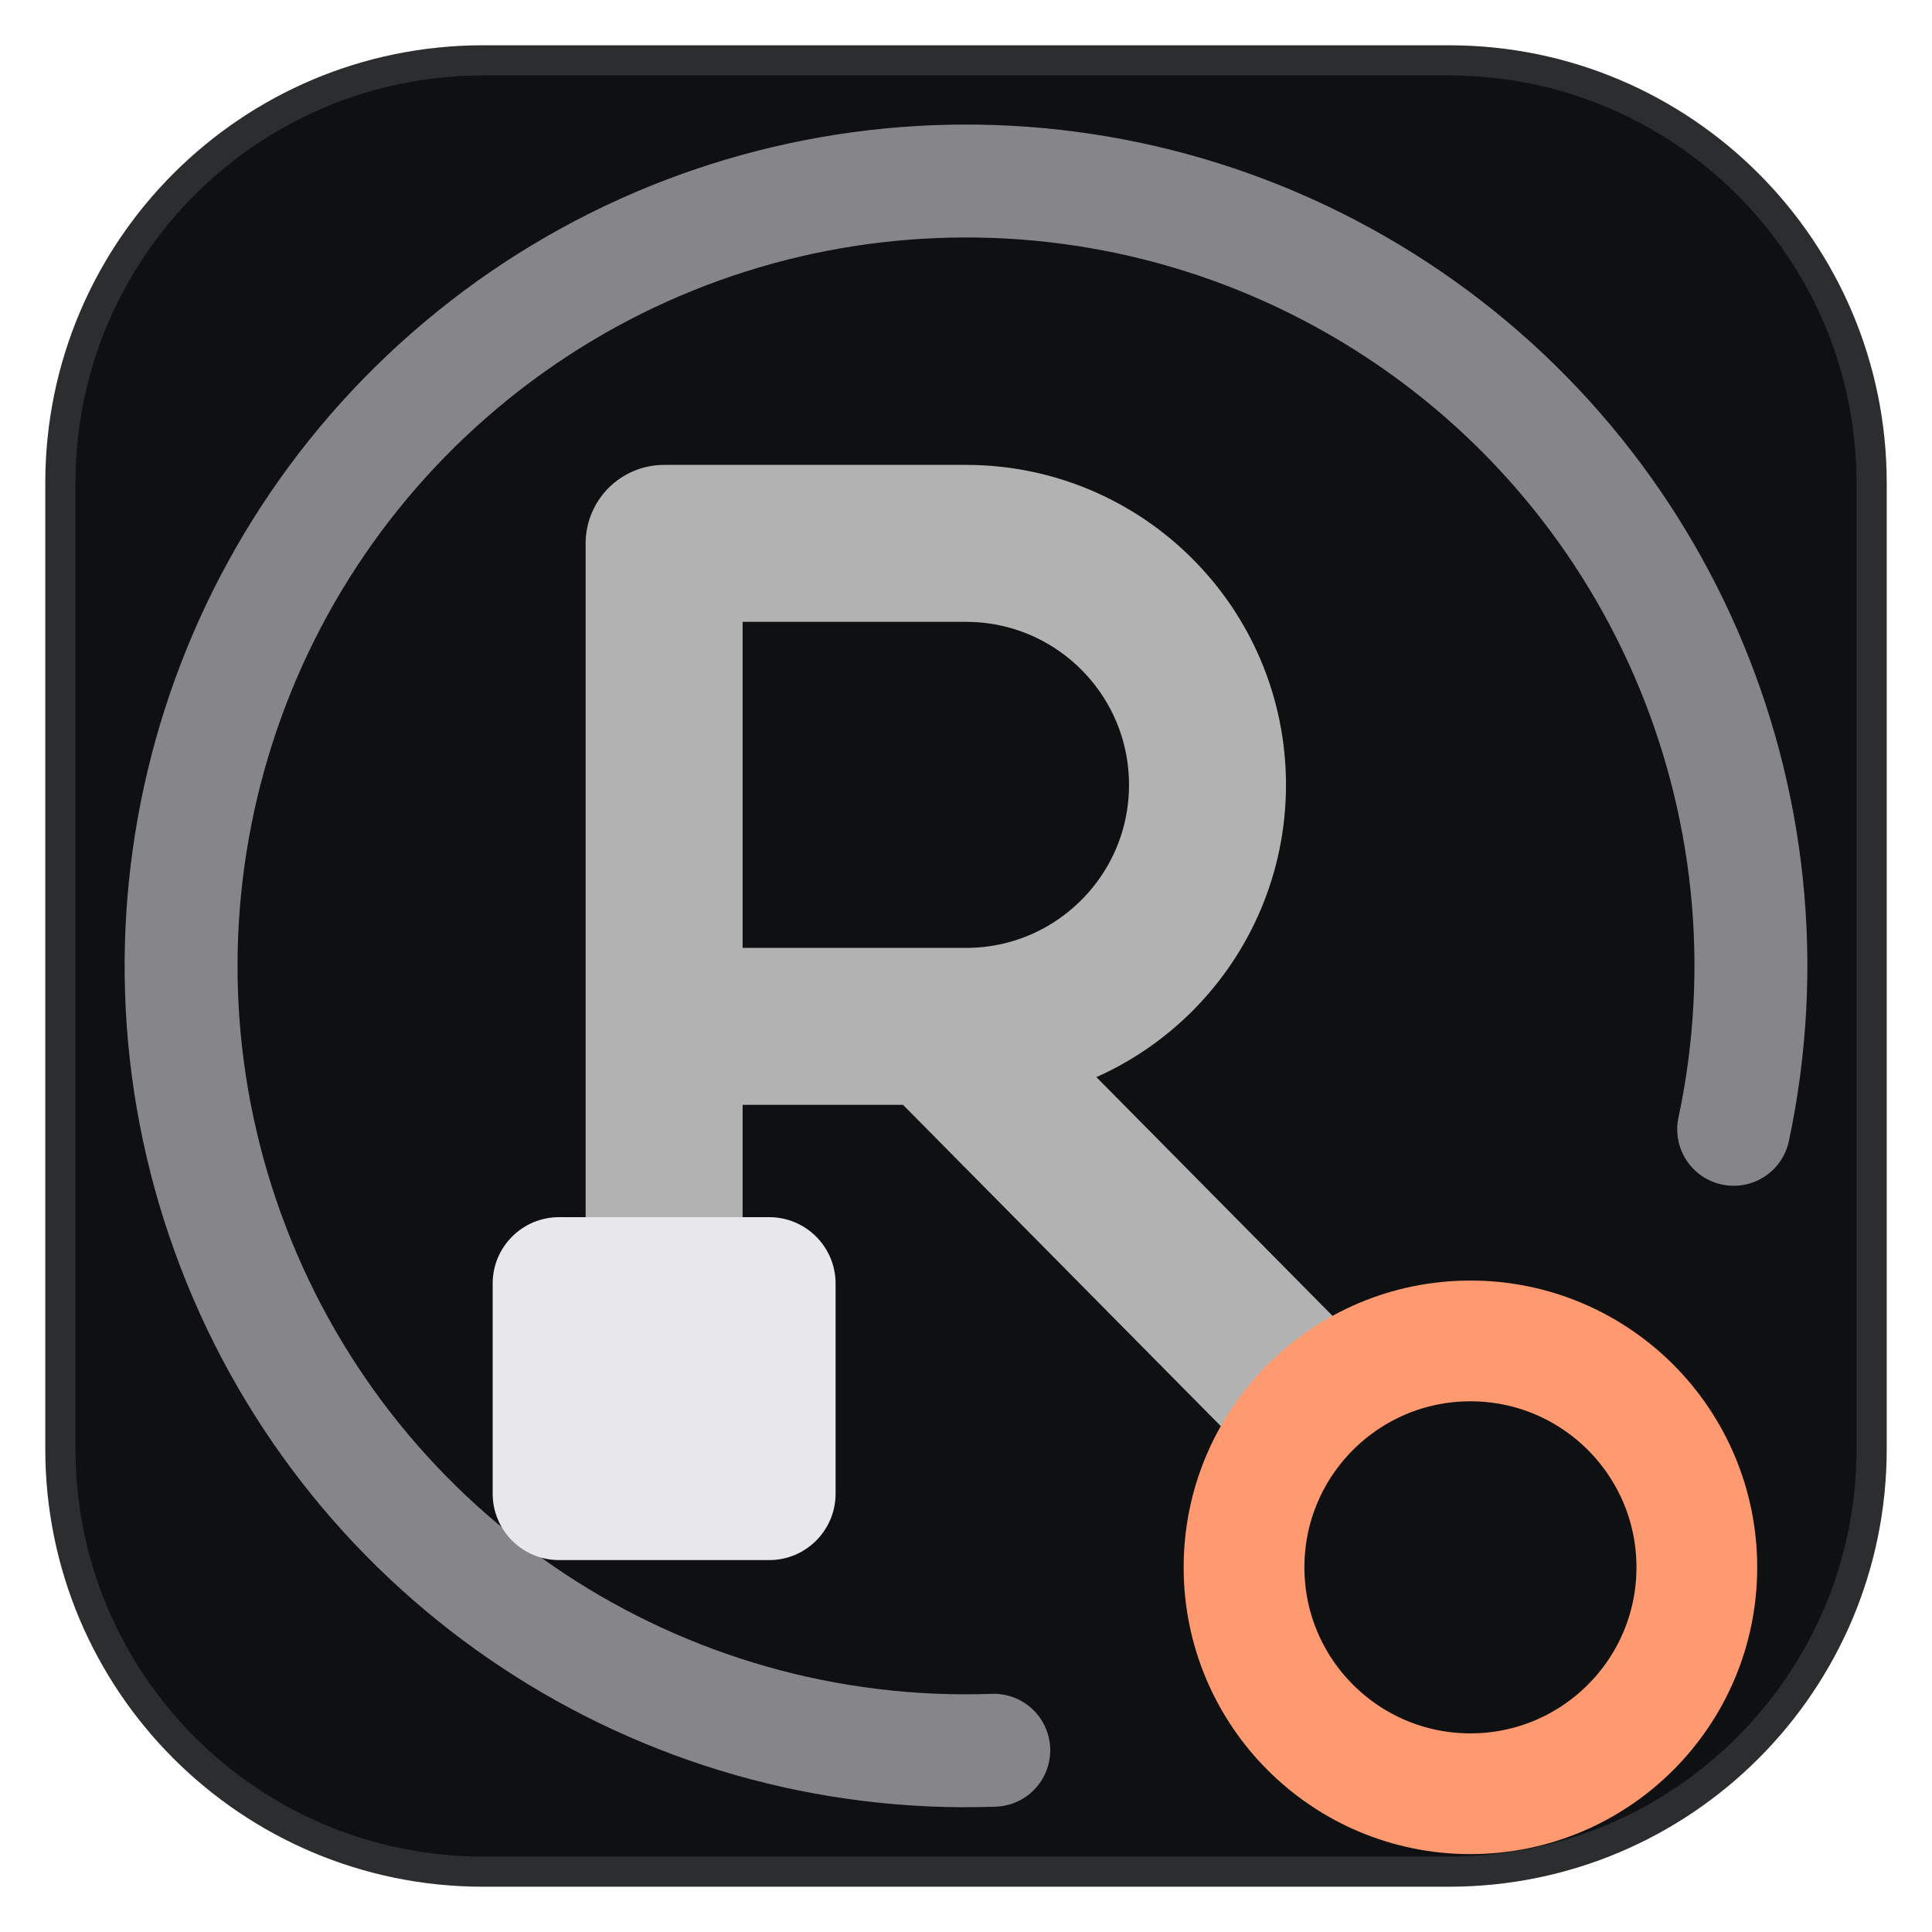
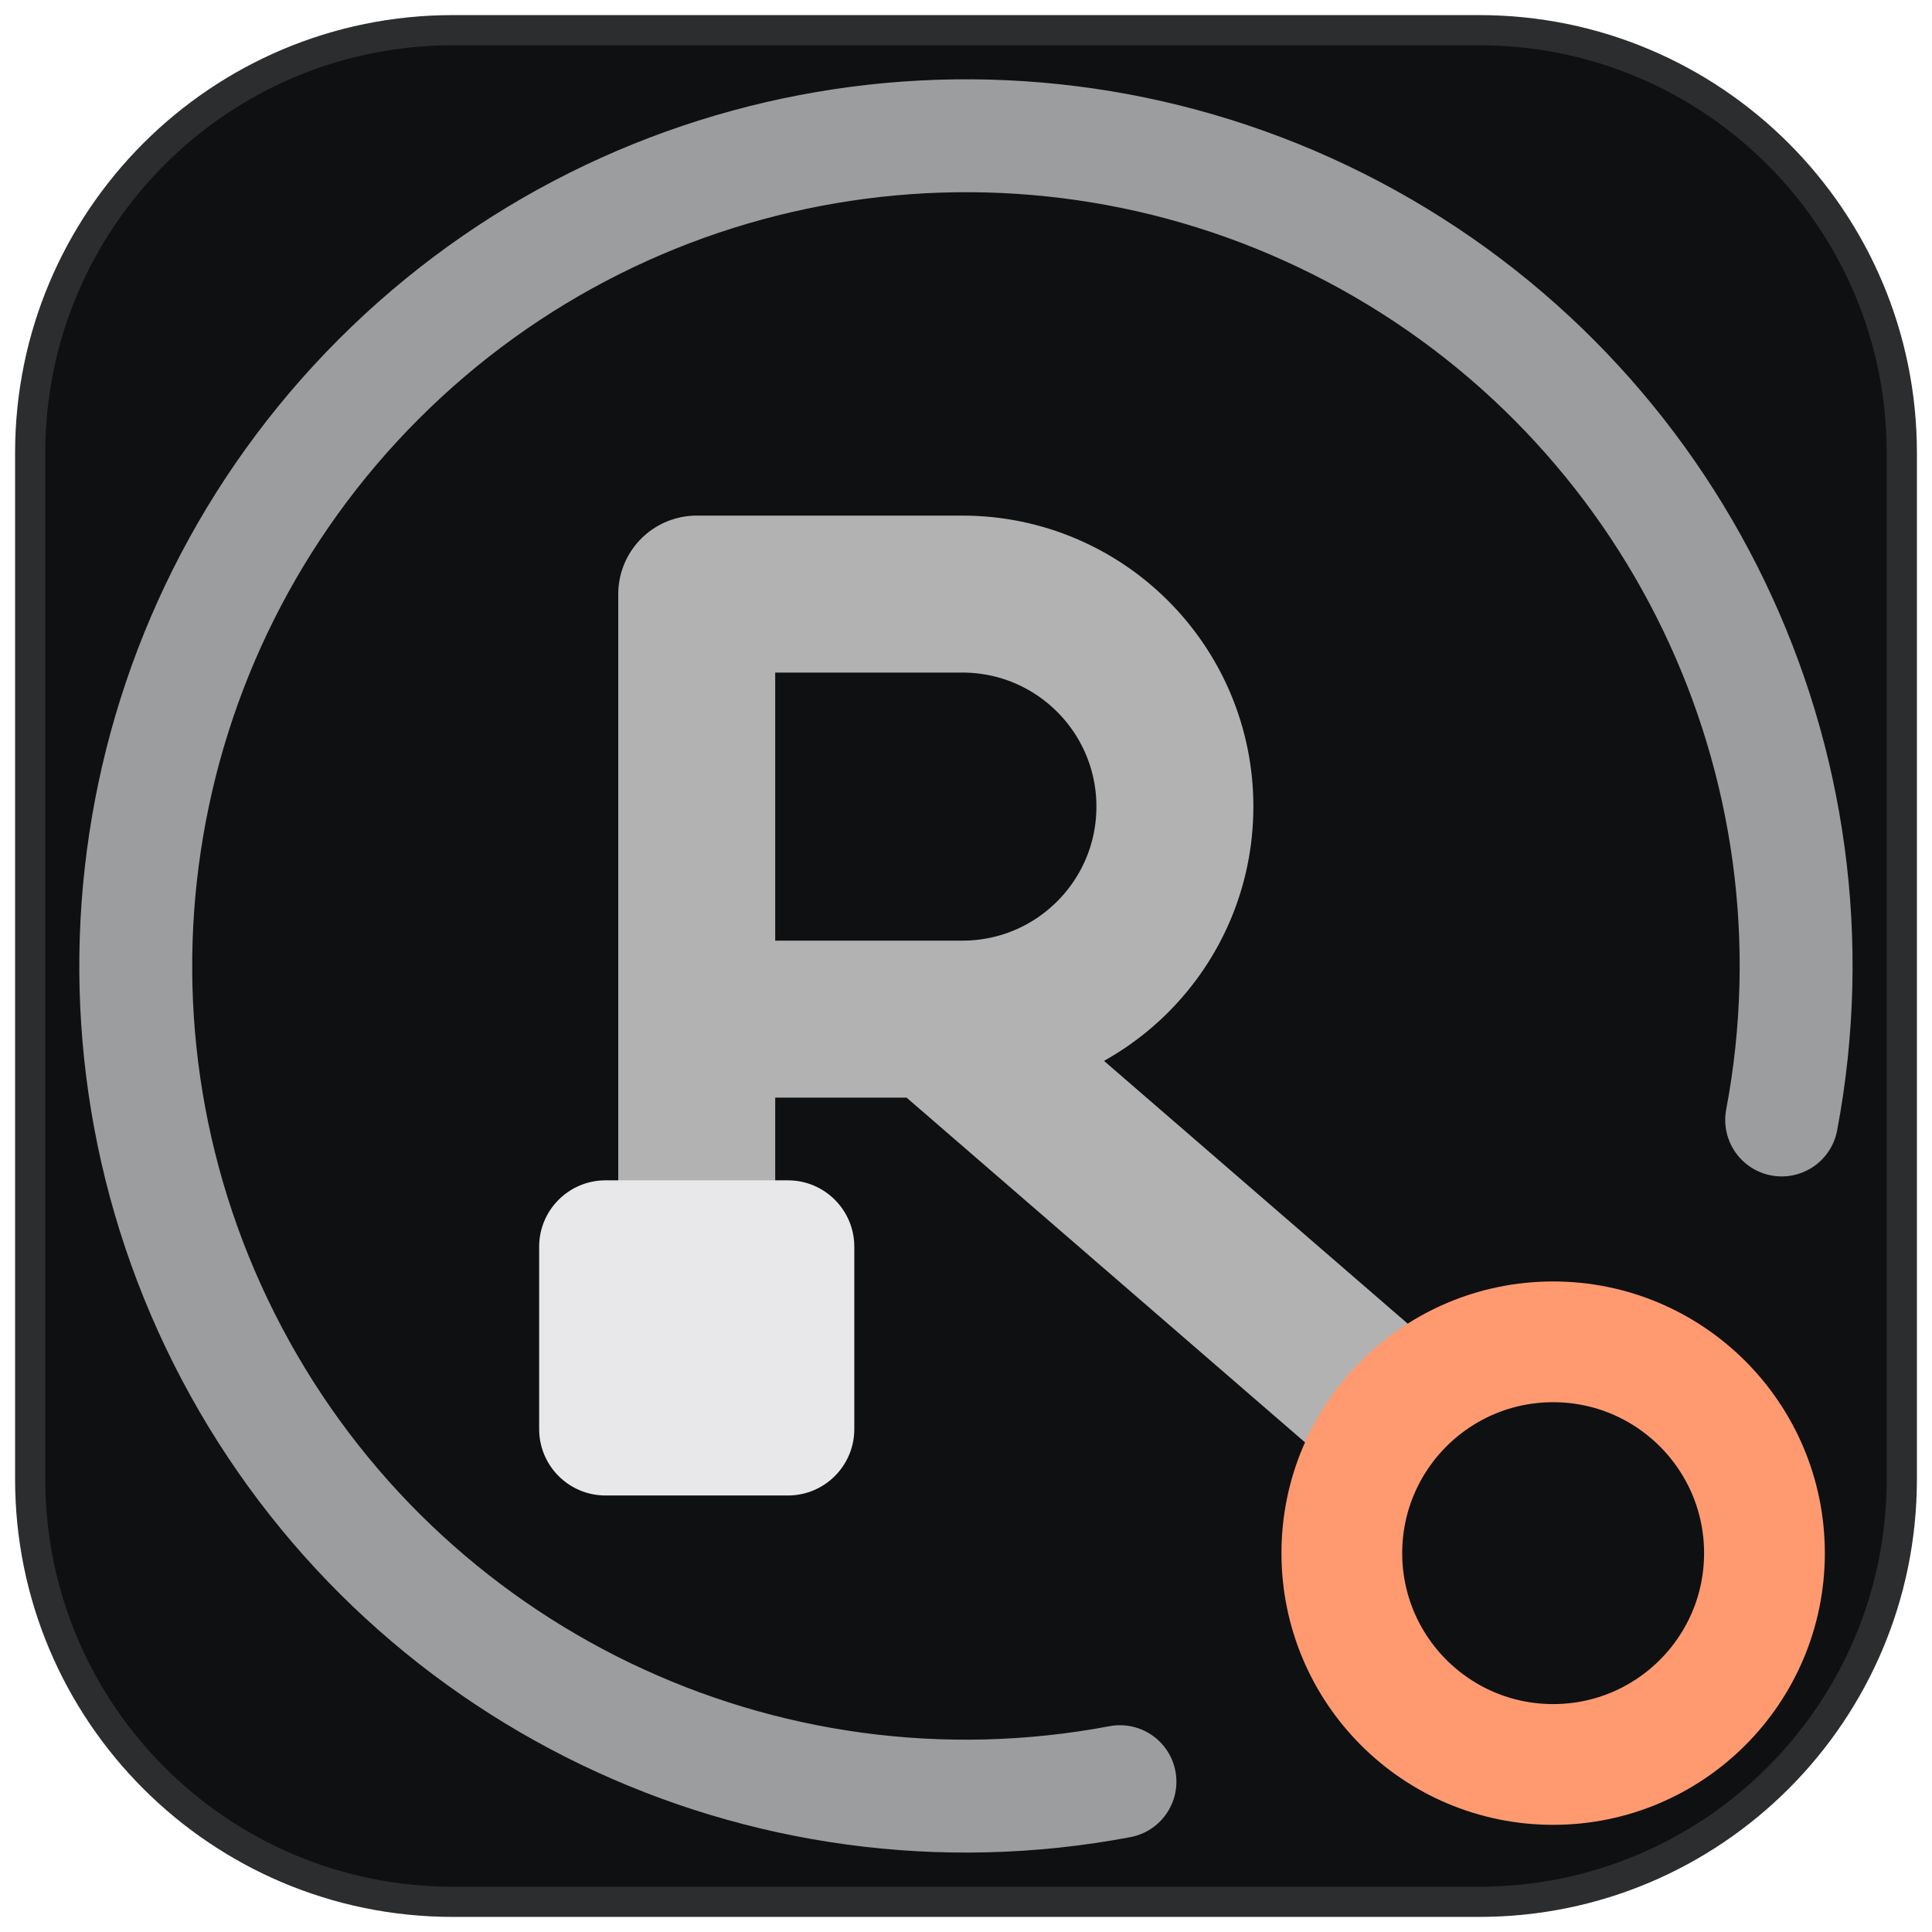
<svg xmlns="http://www.w3.org/2000/svg" viewBox="0 0 64 64" width="1024" height="1024" role="img" aria-label="roster">
-   <rect x="2" y="2" width="60" height="60" rx="14" fill="#0f1011" stroke="#2c2d2e" stroke-width="1" />
-   <path d="M32.92 57.98A26 26 0 1 1 57.43 37.41" fill="none" stroke="#e8e8ea" stroke-width="3.74" stroke-linecap="round" opacity="0.55" />
-   <path d="M22 46V18M22 18H32A8 8 0 0 1 32 34H22M31 34L42.74 45.87" fill="none" stroke="#e8e8ea" stroke-width="5.2" stroke-linecap="round" stroke-linejoin="round" opacity="0.75" />
-   <rect x="16.32" y="40.32" width="11.36" height="11.36" rx="2.2" fill="#e8e8ea" />
-   <circle cx="48.71" cy="51.92" r="7.5" fill="none" stroke="#ff9a70" stroke-width="4" />
+   <rect x="1" y="1" width="62" height="62" rx="14" fill="#0f1011" stroke="#2c2d2e" stroke-width="1" />
+   <path d="M37.1 59.02A27.5 27.5 0 1 1 59.02 37.1" fill="none" stroke="#e8e8ea" stroke-width="3.74" stroke-linecap="round" opacity="0.65" />
+   <path d="M23.08 44.32V19.68H31.88A7.04 7.04 0 0 1 31.88 33.76H23.08M31 33.76L45.4 46.22" fill="none" stroke="#e8e8ea" stroke-width="5.2" stroke-linecap="round" stroke-linejoin="round" opacity="0.75" />
+   <rect x="17.86" y="39.1" width="10.44" height="10.44" rx="2.2" fill="#e8e8ea" />
+   <circle cx="51.45" cy="51.45" r="7" fill="none" stroke="#ff9a70" stroke-width="4" />
</svg>
